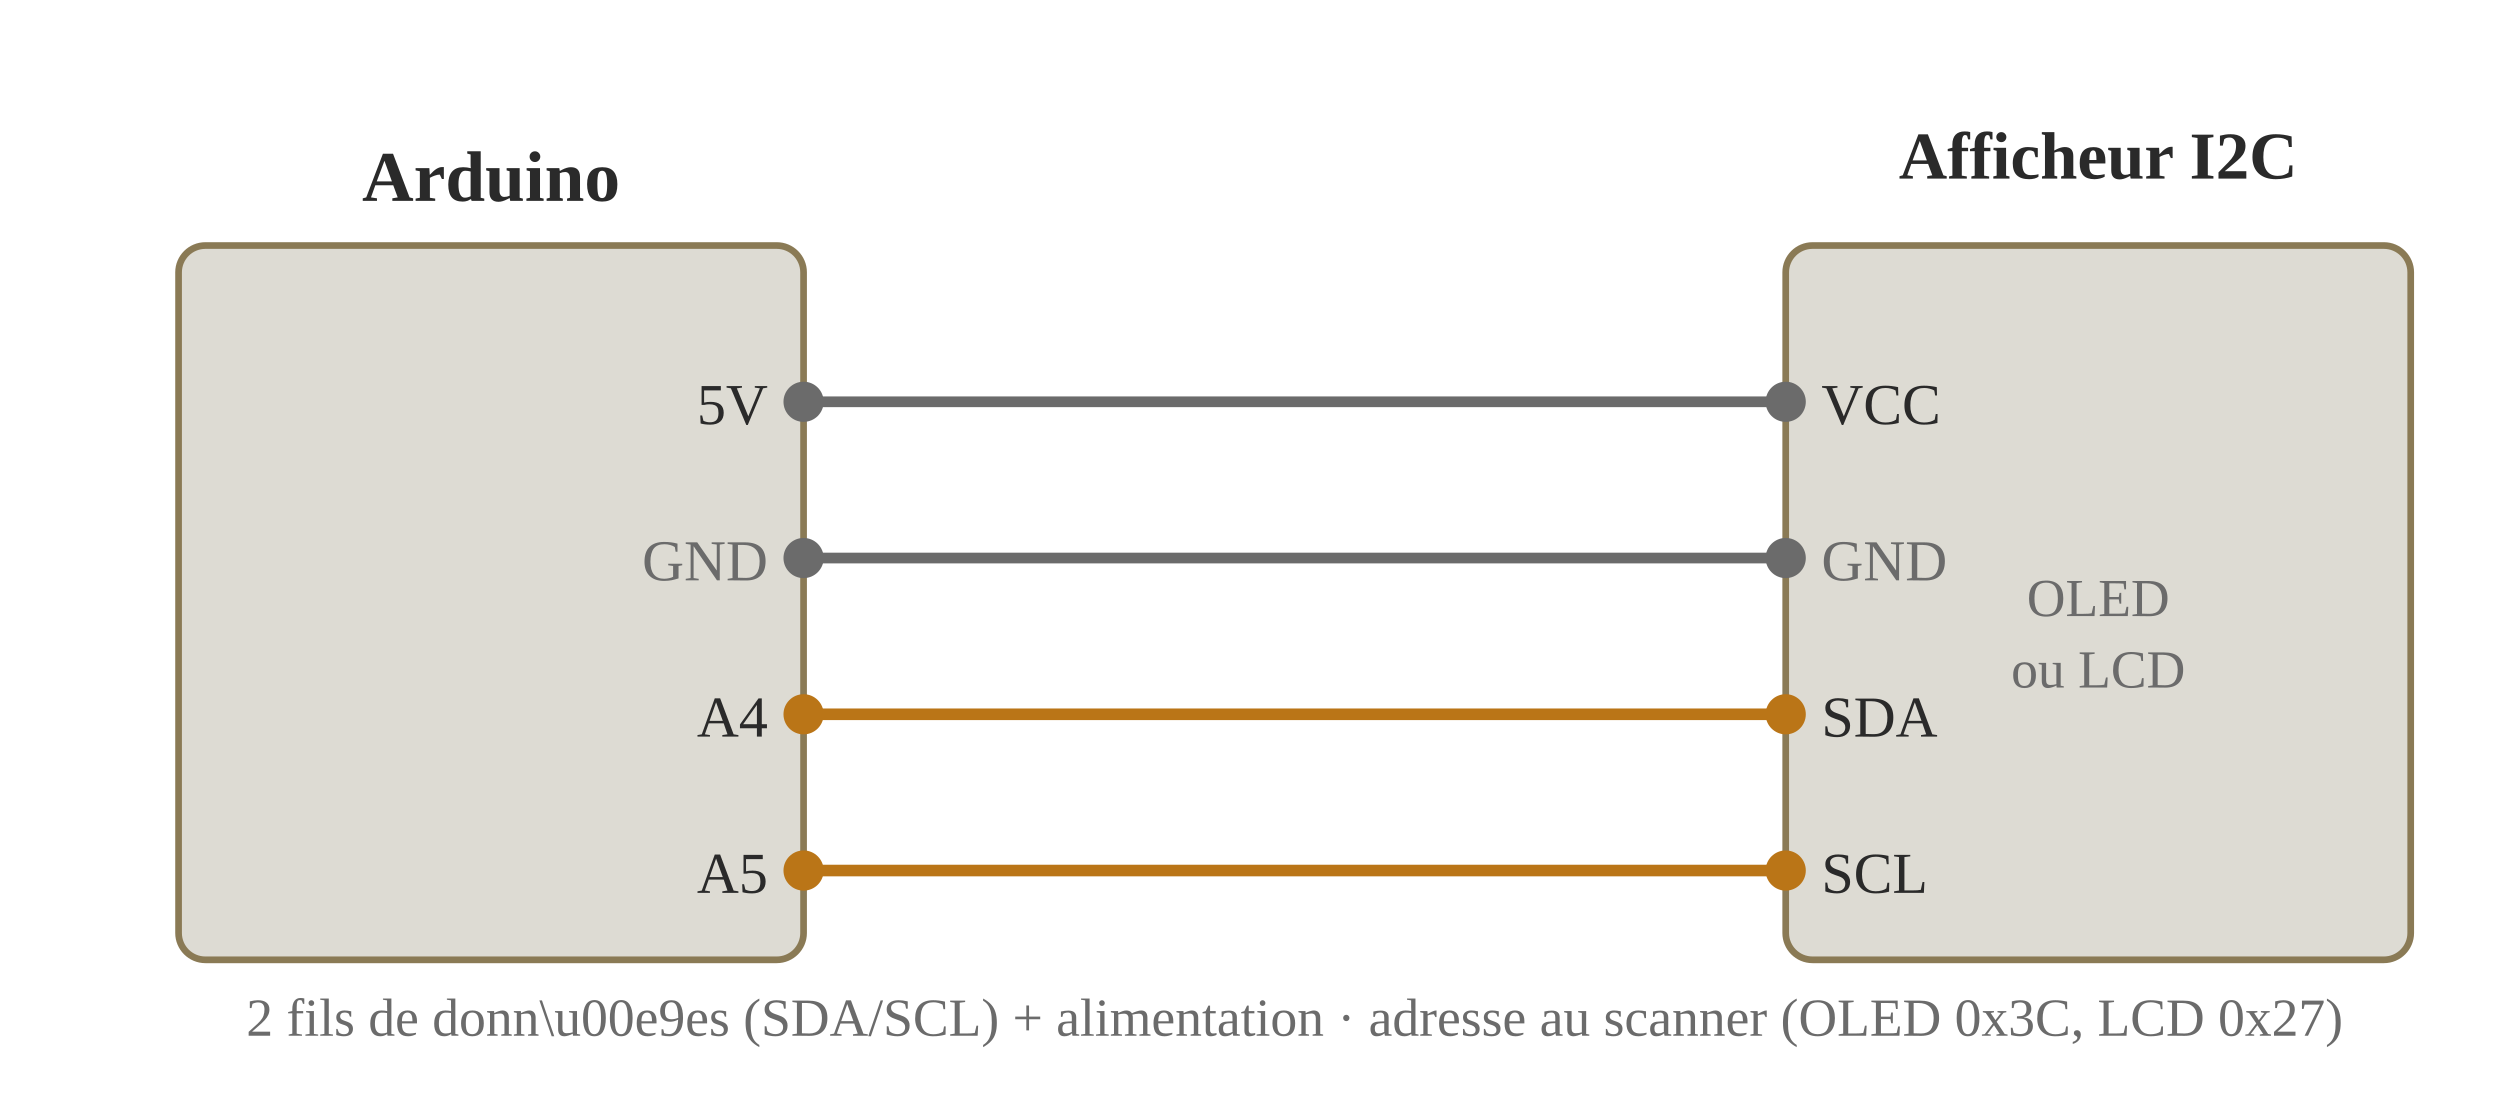
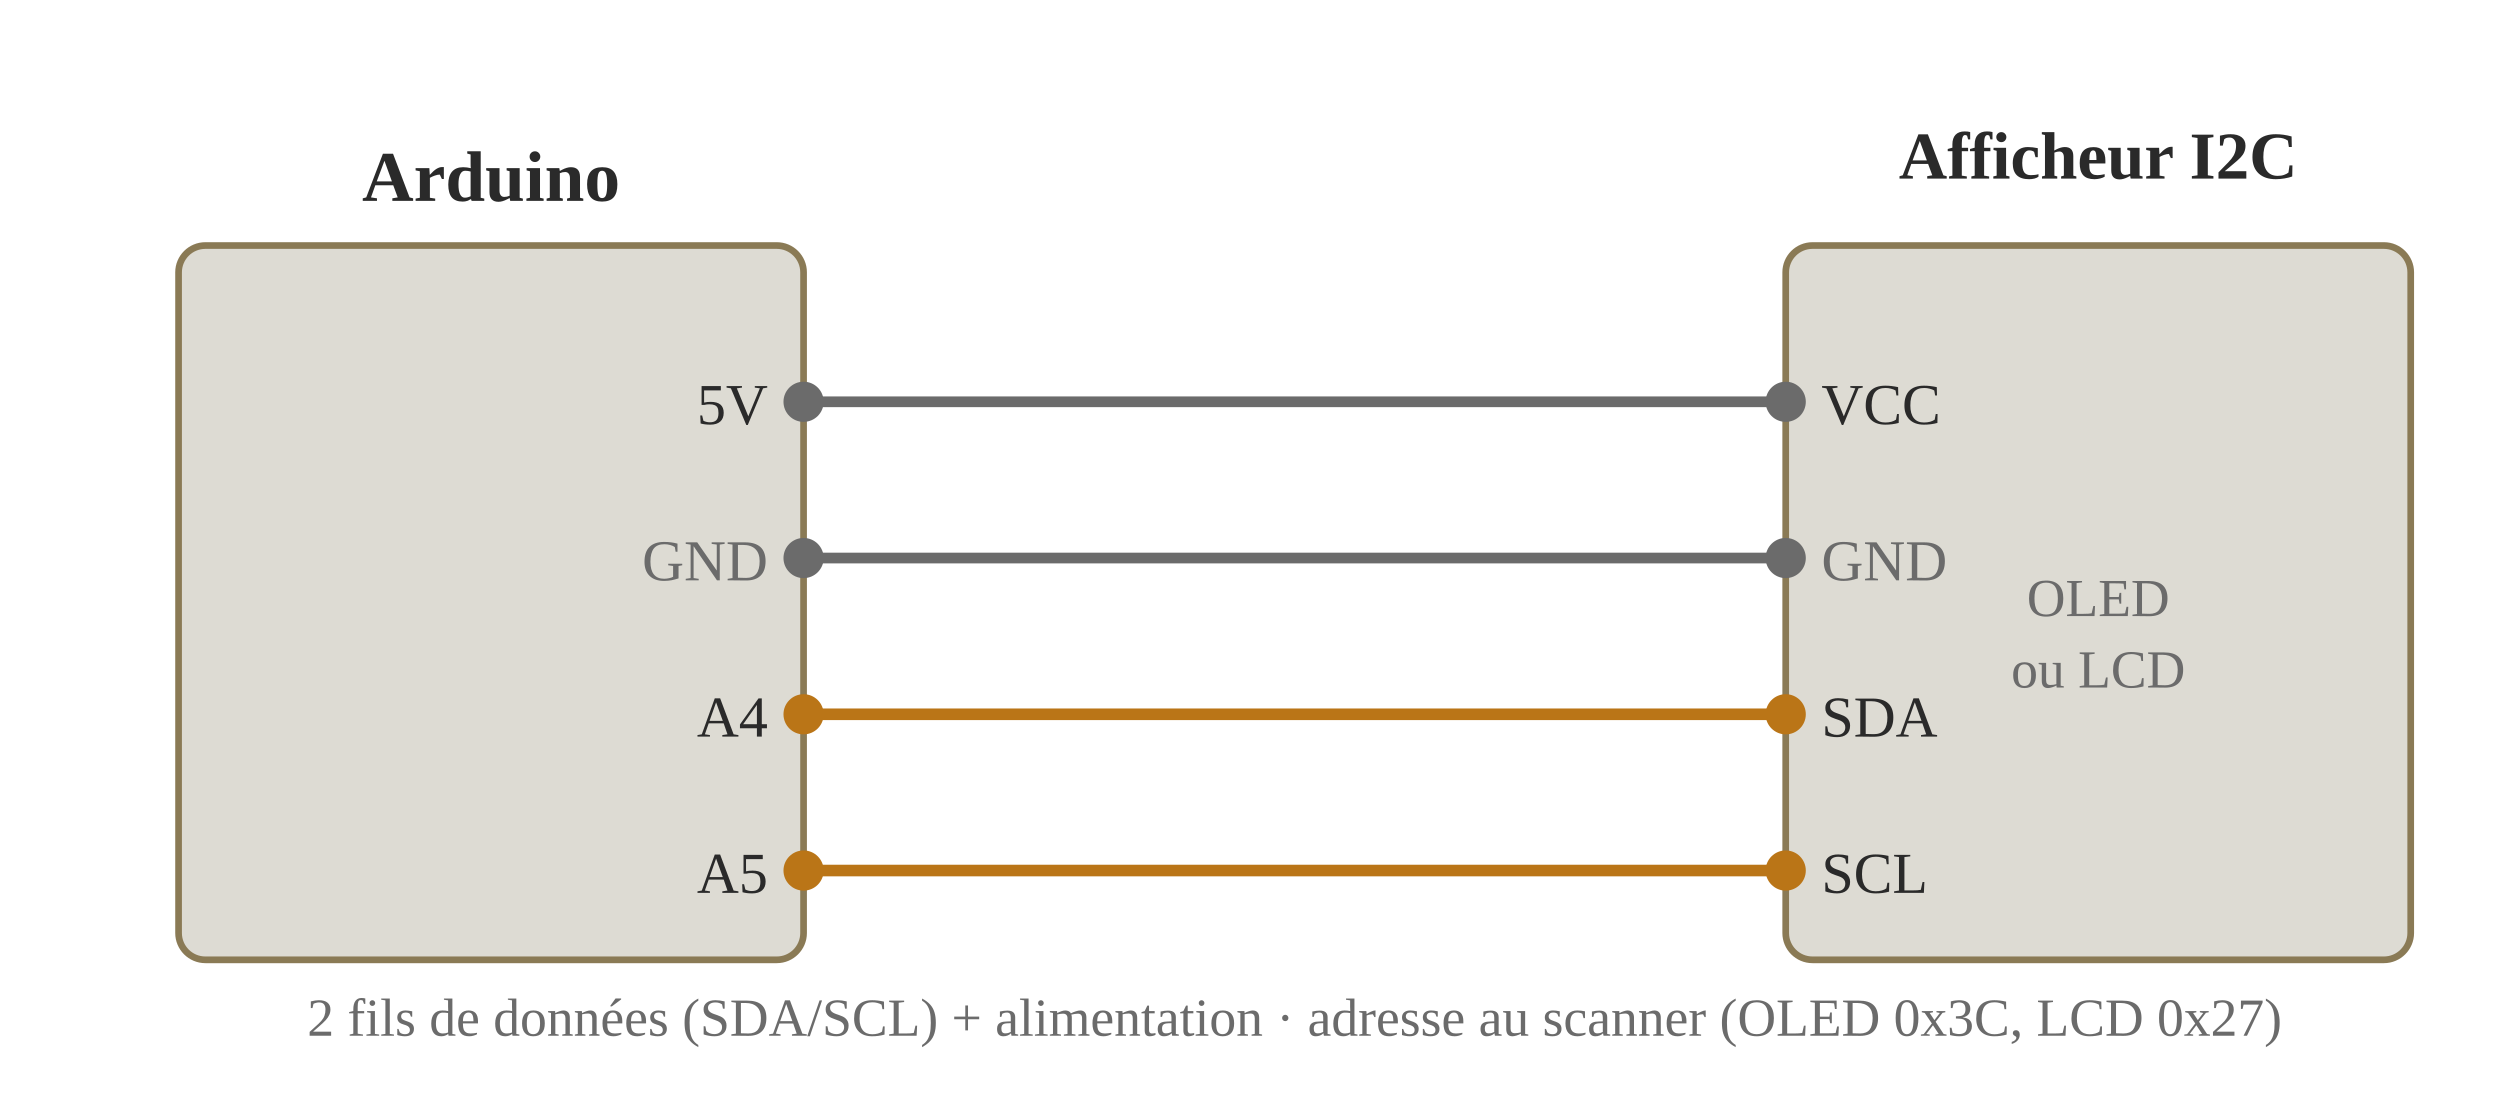
<svg xmlns="http://www.w3.org/2000/svg" viewBox="0 0 560 245" role="img" aria-label="Branchement d'un afficheur I2C (OLED ou LCD) sur Arduino : VCC vers 5 V, GND vers GND, SDA vers A4, SCL vers A5. Seuls deux fils de donnees plus l'alimentation sont necessaires.">
  <defs>
    <style>
      .box  { fill:#DDDBD3; stroke:#8a7a55; stroke-width:1.5; }
      .pw   { fill:none; stroke:#6b6b6b; stroke-width:2.4; }
      .sig  { fill:none; stroke:#BA7517; stroke-width:2.6; }
      .dot  { fill:#BA7517; }
      .gdot { fill:#6b6b6b; }
      .t    { fill:#2a2a2a; }
      .tg   { fill:#6b6b6b; }
      @media (prefers-color-scheme: dark) {
        .box  { fill:#3a3a3a; stroke:#b89a5e; }
        .pw   { stroke:#b0b0b0; }
        .sig  { stroke:#E0A040; }
        .dot  { fill:#E0A040; }
        .gdot { fill:#b0b0b0; }
        .t    { fill:#e8e6df; }
        .tg   { fill:#b0b0b0; }
      }
    </style>
  </defs>
  <rect class="box" x="40" y="55" width="140" height="160" rx="6" />
  <rect class="box" x="400" y="55" width="140" height="160" rx="6" />
  <text class="t" x="110" y="45" text-anchor="middle" font-size="16" font-weight="bold">Arduino</text>
  <text class="t" x="470" y="40" text-anchor="middle" font-size="15" font-weight="bold">Afficheur I2C</text>
  <text class="tg" x="470" y="138" text-anchor="middle" font-size="12">OLED</text>
  <text class="tg" x="470" y="154" text-anchor="middle" font-size="12">ou LCD</text>
  <text class="t" x="172" y="95" text-anchor="end" font-size="13">5V</text>
  <text class="tg" x="172" y="130" text-anchor="end" font-size="13">GND</text>
  <text class="t" x="172" y="165" text-anchor="end" font-size="13">A4</text>
  <text class="t" x="172" y="200" text-anchor="end" font-size="13">A5</text>
  <circle class="gdot" cx="180" cy="90" r="4.5" />
  <circle class="gdot" cx="180" cy="125" r="4.5" />
  <circle class="dot" cx="180" cy="160" r="4.5" />
  <circle class="dot" cx="180" cy="195" r="4.5" />
  <text class="t" x="408" y="95" text-anchor="start" font-size="13">VCC</text>
  <text class="tg" x="408" y="130" text-anchor="start" font-size="13">GND</text>
  <text class="t" x="408" y="165" text-anchor="start" font-size="13">SDA</text>
  <text class="t" x="408" y="200" text-anchor="start" font-size="13">SCL</text>
  <circle class="gdot" cx="400" cy="90" r="4.5" />
  <circle class="gdot" cx="400" cy="125" r="4.5" />
  <circle class="dot" cx="400" cy="160" r="4.5" />
  <circle class="dot" cx="400" cy="195" r="4.5" />
  <path class="pw" d="M180,90 L400,90" />
  <path class="pw" d="M180,125 L400,125" />
  <path class="sig" d="M180,160 L400,160" />
  <path class="sig" d="M180,195 L400,195" />
-   <text class="tg" x="290" y="232" text-anchor="middle" font-size="12">2 fils de donn\u00e9es (SDA/SCL) + alimentation · adresse au scanner (OLED 0x3C, LCD 0x27)</text>
+   <text class="tg" x="290" y="232" text-anchor="middle" font-size="12">2 fils de données (SDA/SCL) + alimentation · adresse au scanner (OLED 0x3C, LCD 0x27)</text>
</svg>
